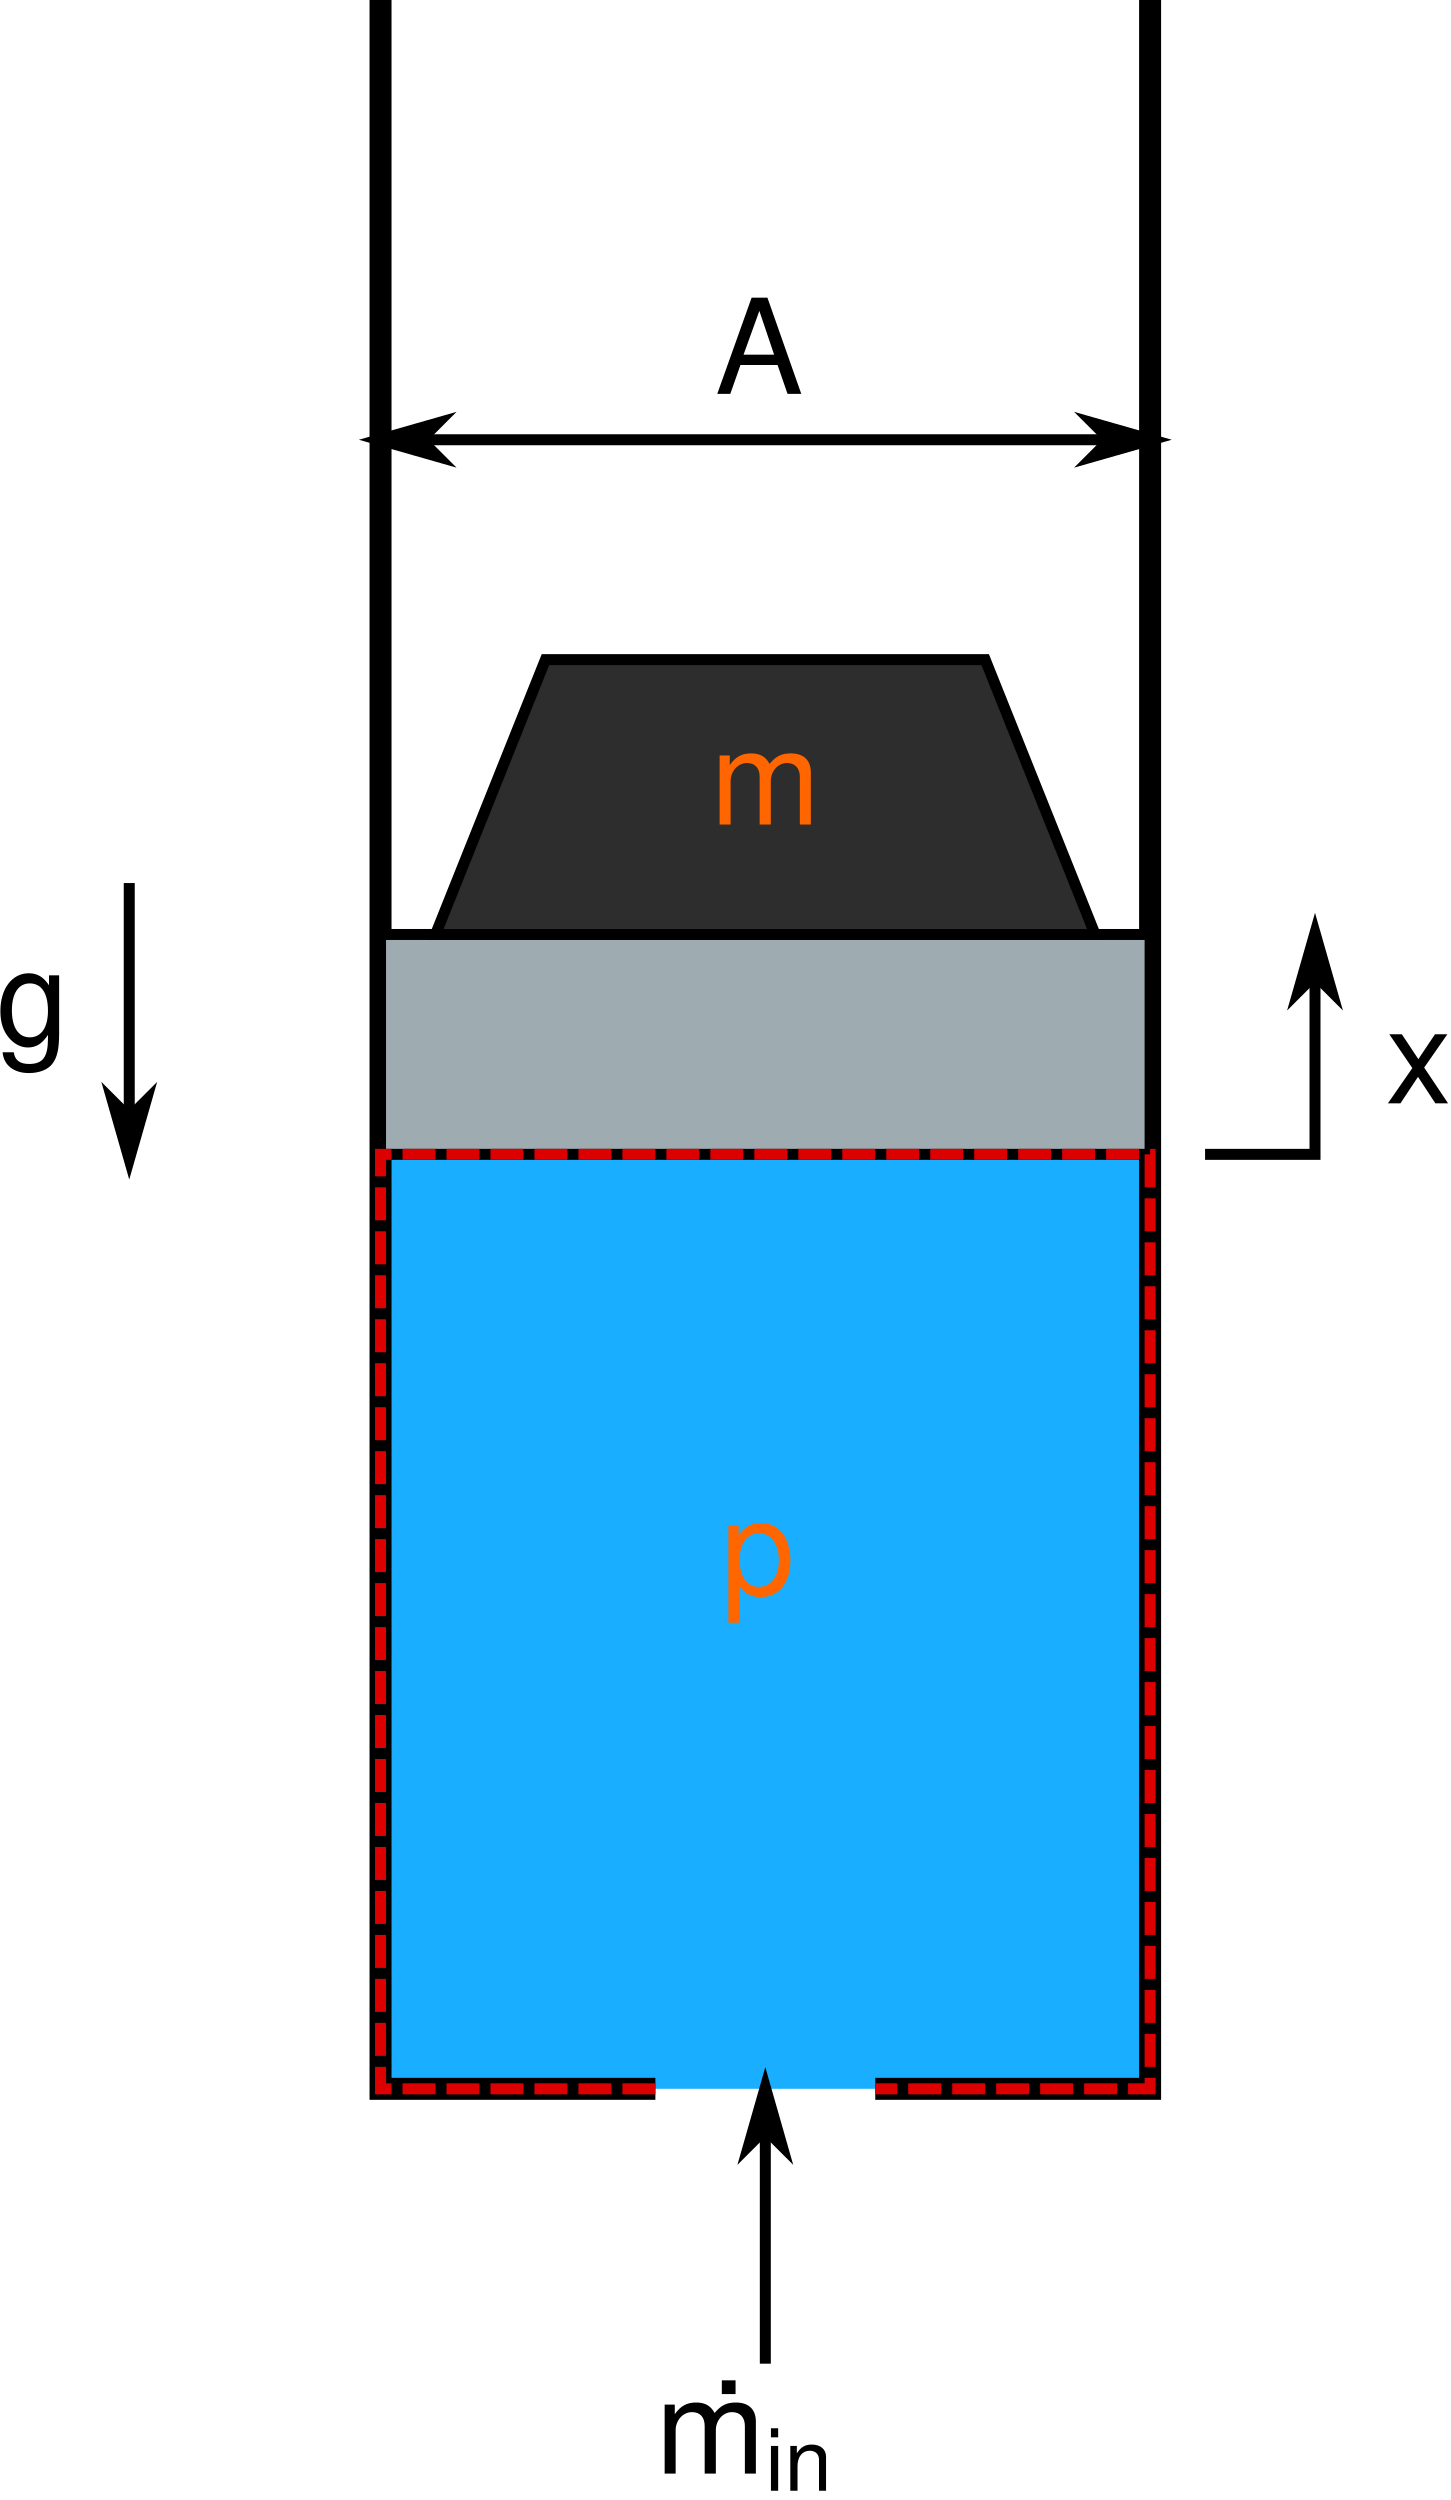
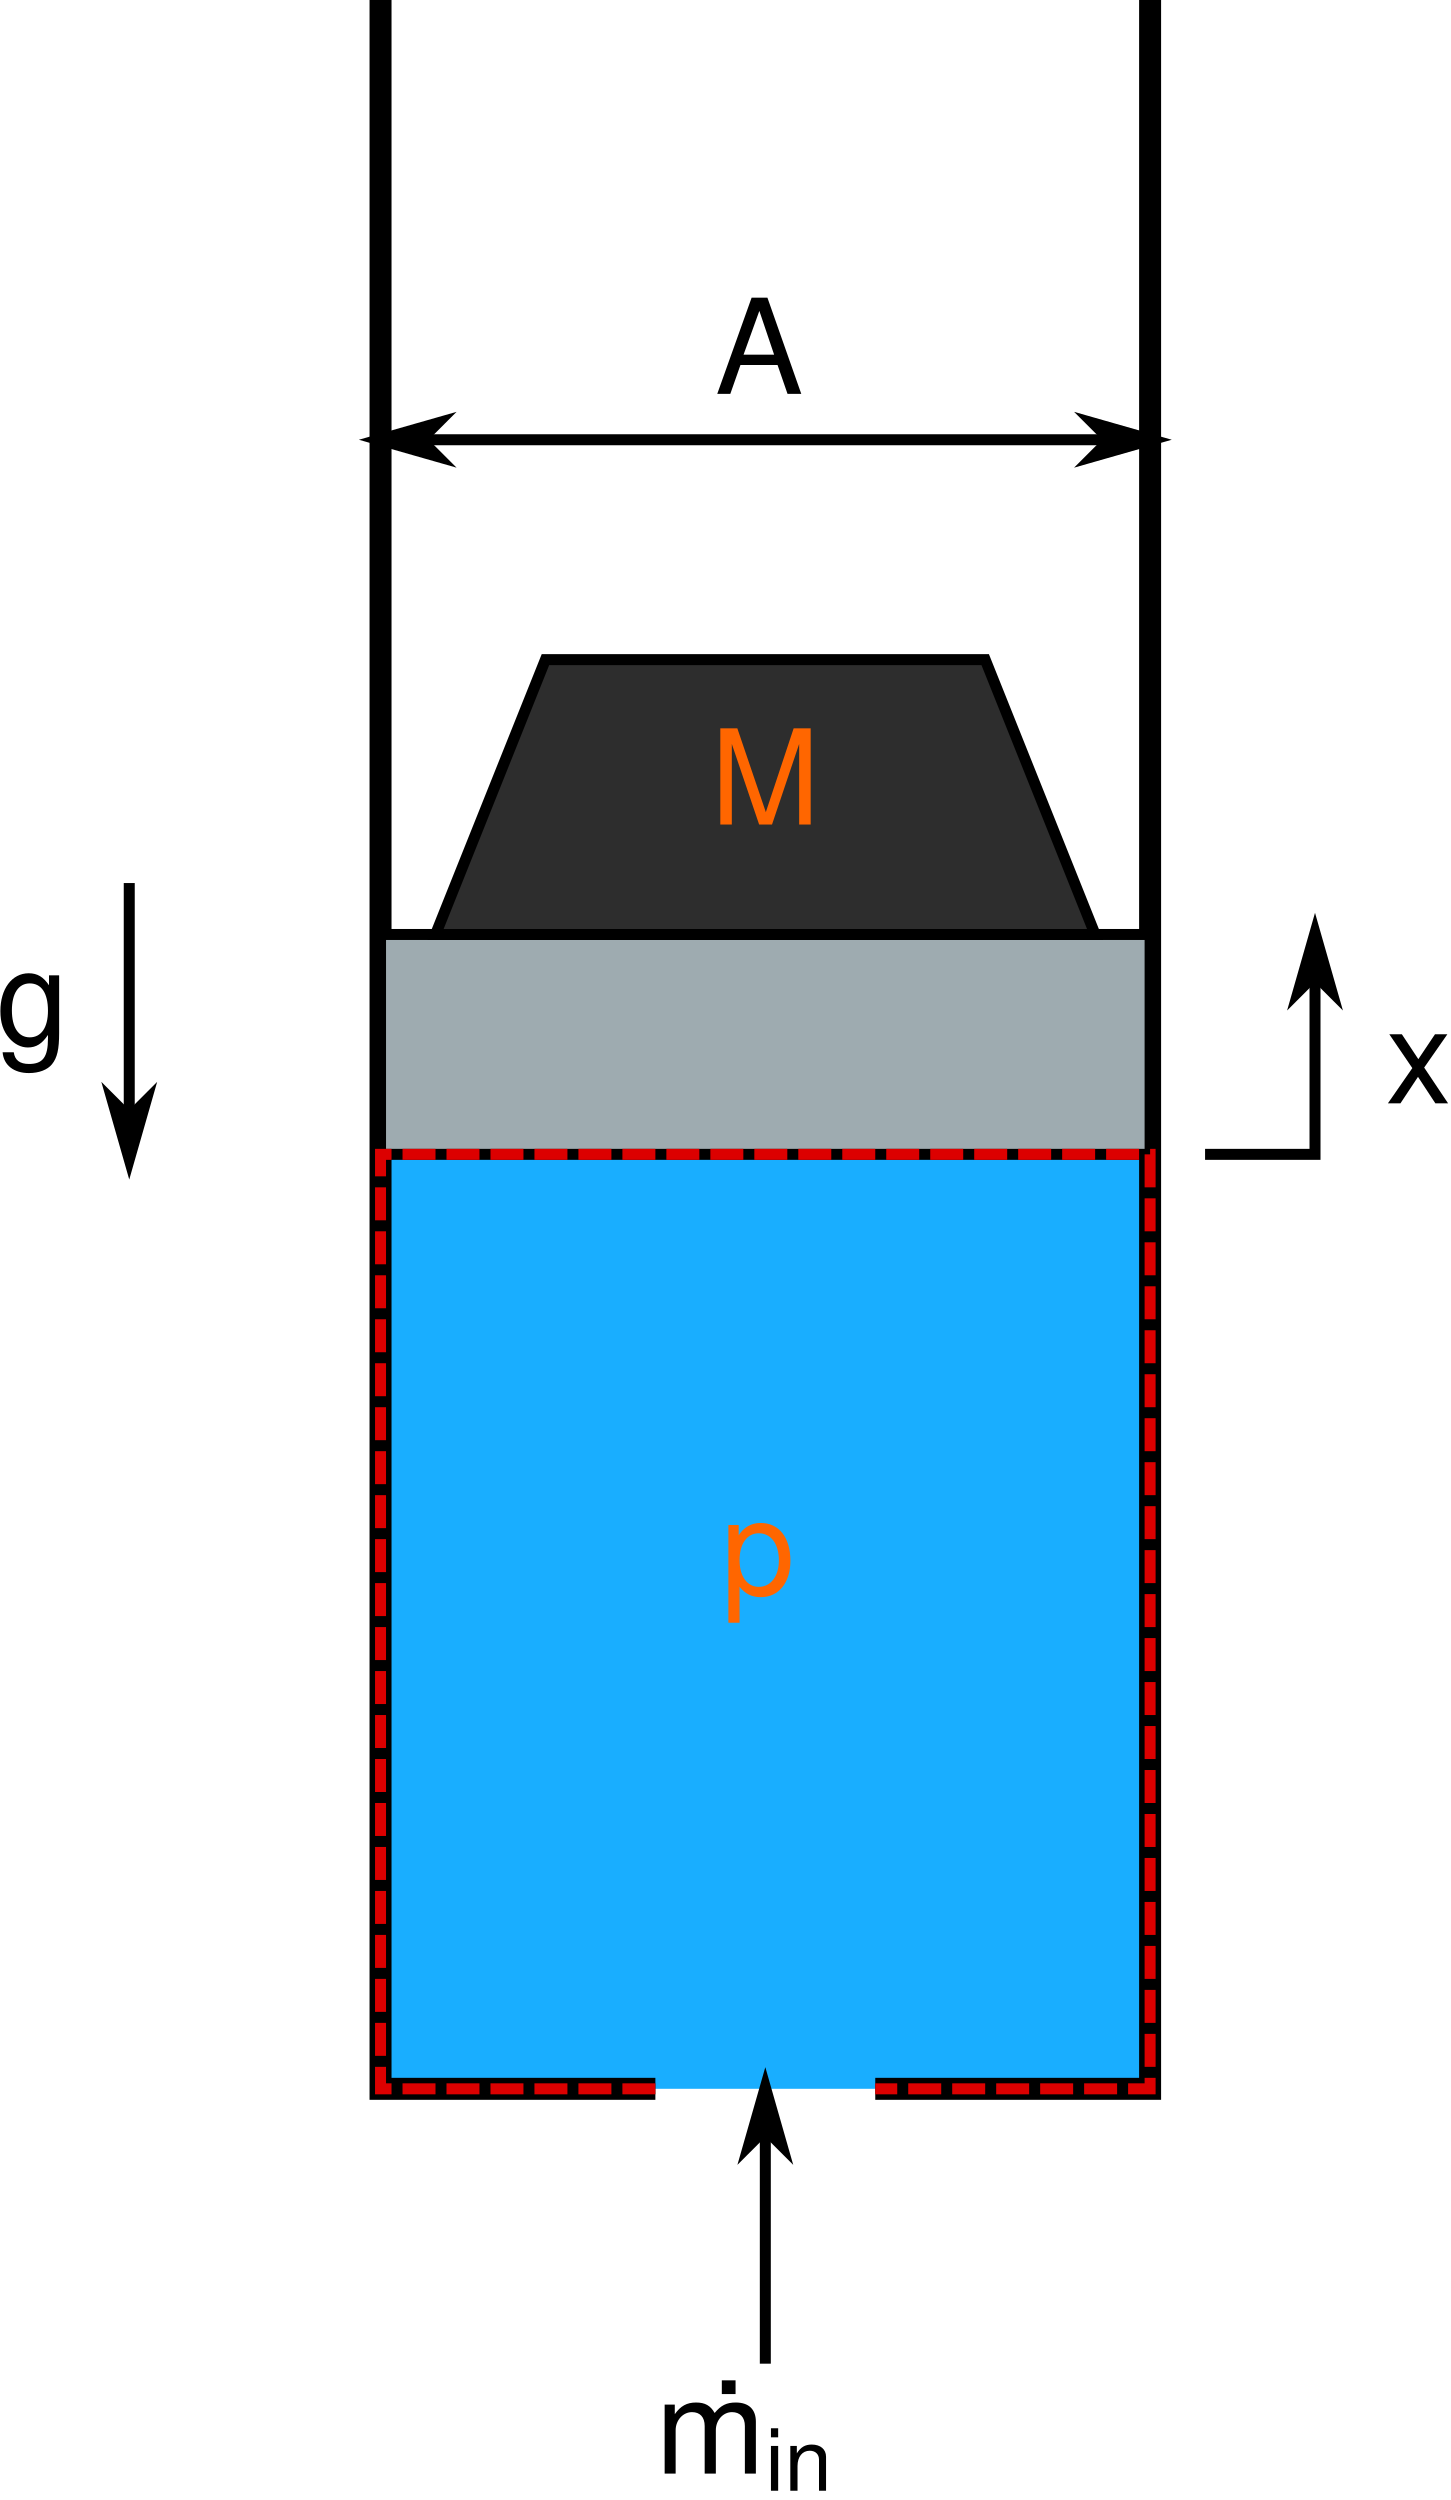
<svg xmlns="http://www.w3.org/2000/svg" width="131.954" height="227.4" id="svg5121" version="1.1">
  <defs id="defs5123">
    <marker orient="auto" refY="0" refX="0" id="Arrow1Mstart" style="overflow:visible">
      <path id="path3844" d="M 0,0 5,-5 -12.5,0 5,5 Z" style="fill-rule:evenodd;stroke:#000000;stroke-width:1pt" transform="matrix(0.4,0,0,0.4,4,0)" />
    </marker>
    <marker orient="auto" refY="0" refX="0" id="Arrow1Mend" style="overflow:visible">
      <path id="path3847" d="M 0,0 5,-5 -12.5,0 5,5 Z" style="fill-rule:evenodd;stroke:#000000;stroke-width:1pt" transform="matrix(-0.4,0,0,-0.4,-4,0)" />
    </marker>
    <marker orient="auto" refY="0" refX="0" id="marker5143" style="overflow:visible">
      <path id="path5145" d="M 0,0 5,-5 -12.5,0 5,5 Z" style="fill-rule:evenodd;stroke:#000000;stroke-width:1pt" transform="matrix(-0.4,0,0,-0.4,-4,0)" />
    </marker>
    <marker orient="auto" refY="0" refX="0" id="Arrow1Mend-4" style="overflow:visible">
      <path id="path3847-2" d="M 0,0 5,-5 -12.5,0 5,5 Z" style="fill-rule:evenodd;stroke:#000000;stroke-width:1pt" transform="matrix(-0.4,0,0,-0.4,-4,0)" />
    </marker>
    <marker orient="auto" refY="0" refX="0" id="Arrow1Mend-2" style="overflow:visible">
      <path id="path3847-21" d="M 0,0 5,-5 -12.5,0 5,5 Z" style="fill-rule:evenodd;stroke:#000000;stroke-width:1pt" transform="matrix(-0.4,0,0,-0.4,-4,0)" />
    </marker>
  </defs>
  <g id="layer1" transform="translate(-325.3867,-402.3622)">
    <text xml:space="preserve" style="font-style:normal;font-variant:normal;font-weight:normal;font-stretch:normal;line-height:0%;font-family:Helvetica;-inkscape-font-specification:Helvetica;letter-spacing:0px;word-spacing:0px;fill:#000000;fill-opacity:1;stroke:none" x="385" y="627.362" id="text5089">
      <tspan id="tspan5091" x="385" y="627.362" style="font-size:12px;line-height:1.25">ṁ<tspan style="font-size:65.001%;baseline-shift:sub" id="tspan5093">in</tspan>
      </tspan>
    </text>
    <path style="fill:#19aeff;stroke:none" d="m 430,507.362 h -70 v 25 20 40 h 70 v -40 c 0,0 0,-20 0,-19.286 z" id="path3761-1" />
    <path style="fill:none;stroke:#000000;stroke-width:2;stroke-linecap:butt;stroke-linejoin:miter;stroke-miterlimit:4;stroke-dasharray:none;stroke-opacity:1" d="m 405,592.362 h 25 v -40 -20 -130 m -70,0 v 190 h 25" id="path2987-7" />
    <path style="fill:#9eabb0;stroke:#000000;stroke-width:1px;stroke-linecap:butt;stroke-linejoin:miter;stroke-opacity:1" d="m 410,487.362 h 20 v 20 h -70 v -20 h 20 z" id="path2989-4" />
    <path style="fill:none;stroke:#000000;stroke-width:1px;stroke-linecap:butt;stroke-linejoin:miter;stroke-opacity:1;marker-end:url(#Arrow1Mend)" d="m 395,617.362 v -25" id="path4371" />
    <path style="fill:none;stroke:#dc0000;stroke-width:1;stroke-linecap:butt;stroke-linejoin:miter;stroke-miterlimit:4;stroke-dasharray:3, 1;stroke-dashoffset:0;stroke-opacity:1" d="m 385,592.362 h -25 v -85 h 70 v 85 h -25" id="path5119" />
    <path style="fill:#2d2d2d;stroke:#000000;stroke-width:1px;stroke-linecap:butt;stroke-linejoin:miter;stroke-opacity:1" d="m 375,462.362 -10,25 h 60 l -10,-25 z" id="path5210" />
    <path style="fill:none;stroke:#000000;stroke-width:1px;stroke-linecap:butt;stroke-linejoin:miter;stroke-opacity:1;marker-end:url(#Arrow1Mend)" d="m 337.143,482.684 v 25" id="path4371-3" />
    <text xml:space="preserve" style="font-style:normal;font-variant:normal;font-weight:normal;font-stretch:normal;line-height:0%;font-family:Helvetica;-inkscape-font-specification:Helvetica;letter-spacing:0px;word-spacing:0px;fill:#000000;fill-opacity:1;stroke:none" x="325" y="497.362" id="text5236">
      <tspan id="tspan5238" x="325" y="497.362" style="font-size:12px;line-height:1.25">g</tspan>
    </text>
    <path style="fill:none;stroke:#000000;stroke-width:1px;stroke-linecap:butt;stroke-linejoin:miter;stroke-opacity:1;marker-end:url(#Arrow1Mend)" d="m 435,507.362 h 10 v -20" id="path4371-6" />
    <text xml:space="preserve" style="font-style:normal;font-variant:normal;font-weight:normal;font-stretch:normal;line-height:0%;font-family:Helvetica;-inkscape-font-specification:Helvetica;letter-spacing:0px;word-spacing:0px;fill:#000000;fill-opacity:1;stroke:none" x="451.429" y="502.719" id="text5264">
      <tspan id="tspan5266" x="451.429" y="502.719" style="font-size:12px;line-height:1.25">x</tspan>
    </text>
    <text xml:space="preserve" style="font-style:normal;font-variant:normal;font-weight:normal;font-stretch:normal;line-height:0%;font-family:Helvetica;-inkscape-font-specification:Helvetica;letter-spacing:0px;word-spacing:0px;fill:#ff6600;fill-opacity:1;stroke:none" x="390" y="477.362" id="text5268">
-       <tspan id="tspan5270" x="390" y="477.362" style="font-size:12px;line-height:1.25">m</tspan>
+       <tspan id="tspan5270" x="390" y="477.362" style="font-size:12px;line-height:1.25">M</tspan>
    </text>
    <text xml:space="preserve" style="font-style:normal;font-variant:normal;font-weight:normal;font-stretch:normal;line-height:0%;font-family:Helvetica;-inkscape-font-specification:Helvetica;letter-spacing:0px;word-spacing:0px;fill:#ff6600;fill-opacity:1;stroke:none" x="391" y="547.362" id="text5268-8">
      <tspan id="tspan5270-5" x="391" y="547.362" style="font-size:12px;line-height:1.25">p</tspan>
    </text>
    <path style="fill:none;stroke:#000000;stroke-width:1px;stroke-linecap:butt;stroke-linejoin:miter;stroke-opacity:1;marker-start:url(#Arrow1Mstart);marker-end:url(#Arrow1Mend-2)" d="m 360,442.362 h 70" id="path5293" />
    <text xml:space="preserve" style="font-style:normal;font-variant:normal;font-weight:normal;font-stretch:normal;line-height:0%;font-family:Helvetica;-inkscape-font-specification:Helvetica;letter-spacing:0px;word-spacing:0px;fill:#000000;fill-opacity:1;stroke:none" x="390.424" y="438.189" id="text6209">
      <tspan id="tspan6211" x="390.424" y="438.189" style="font-size:12px;line-height:1.25">A</tspan>
    </text>
  </g>
</svg>
